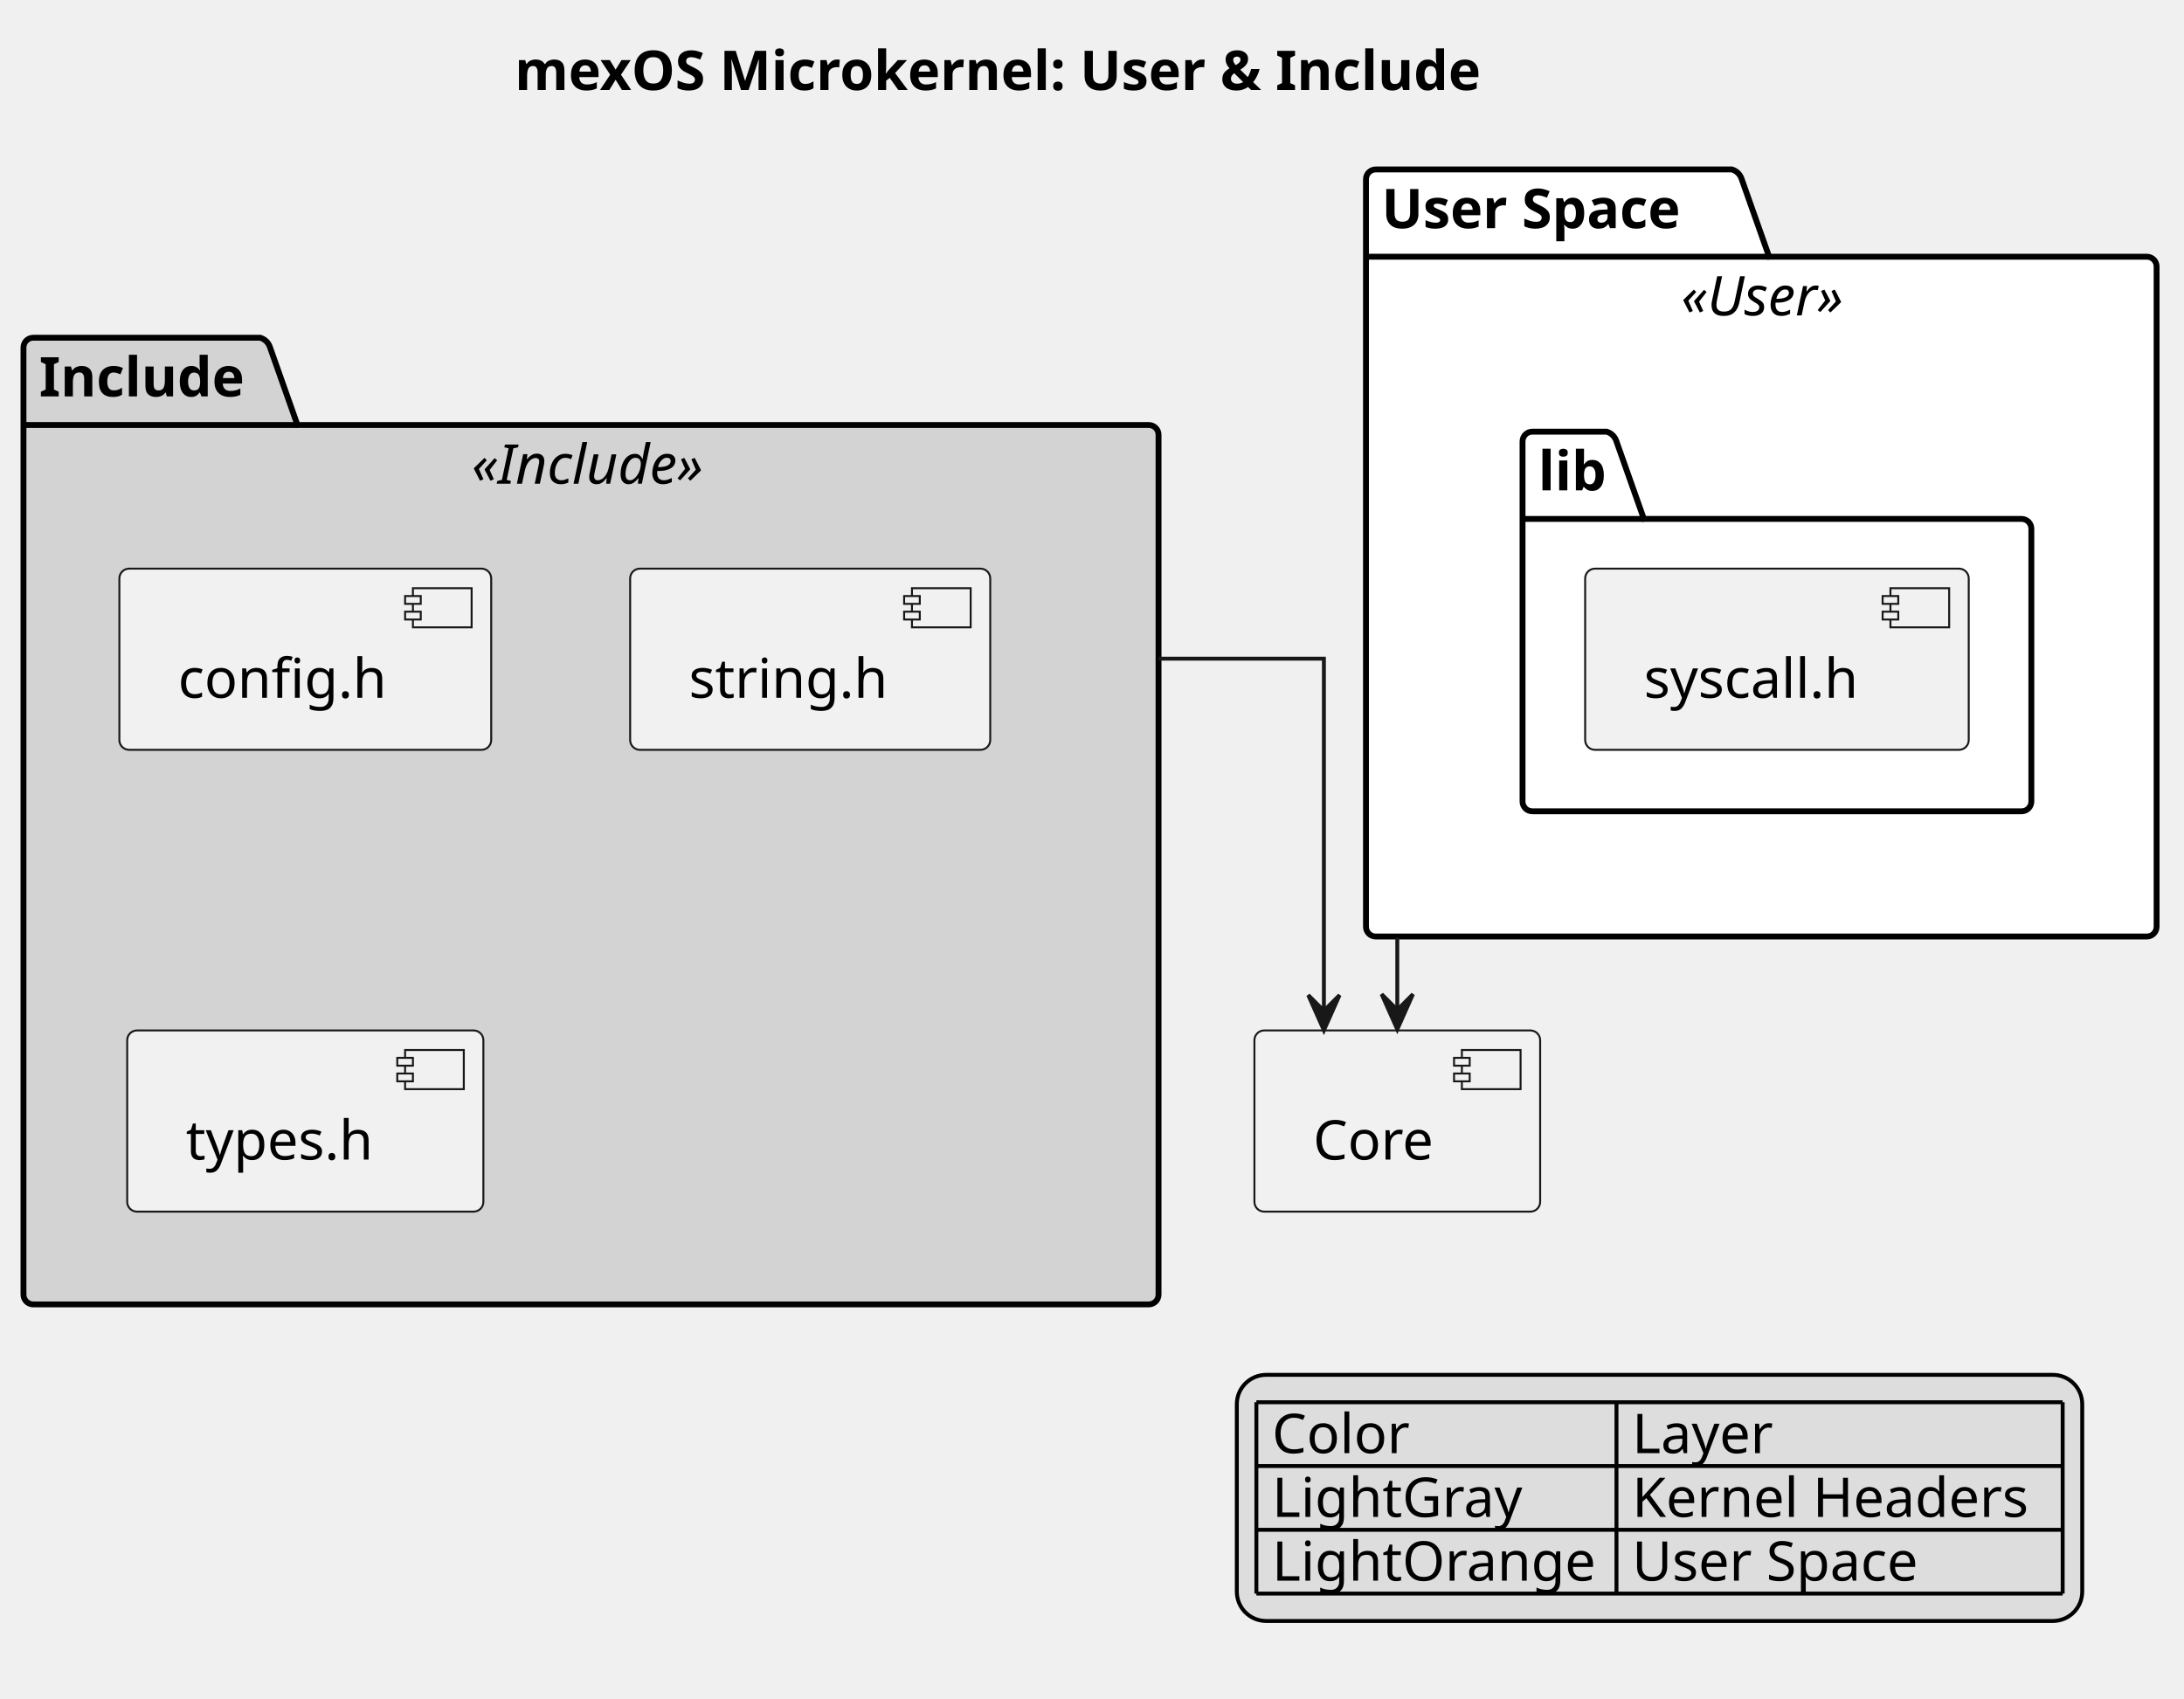
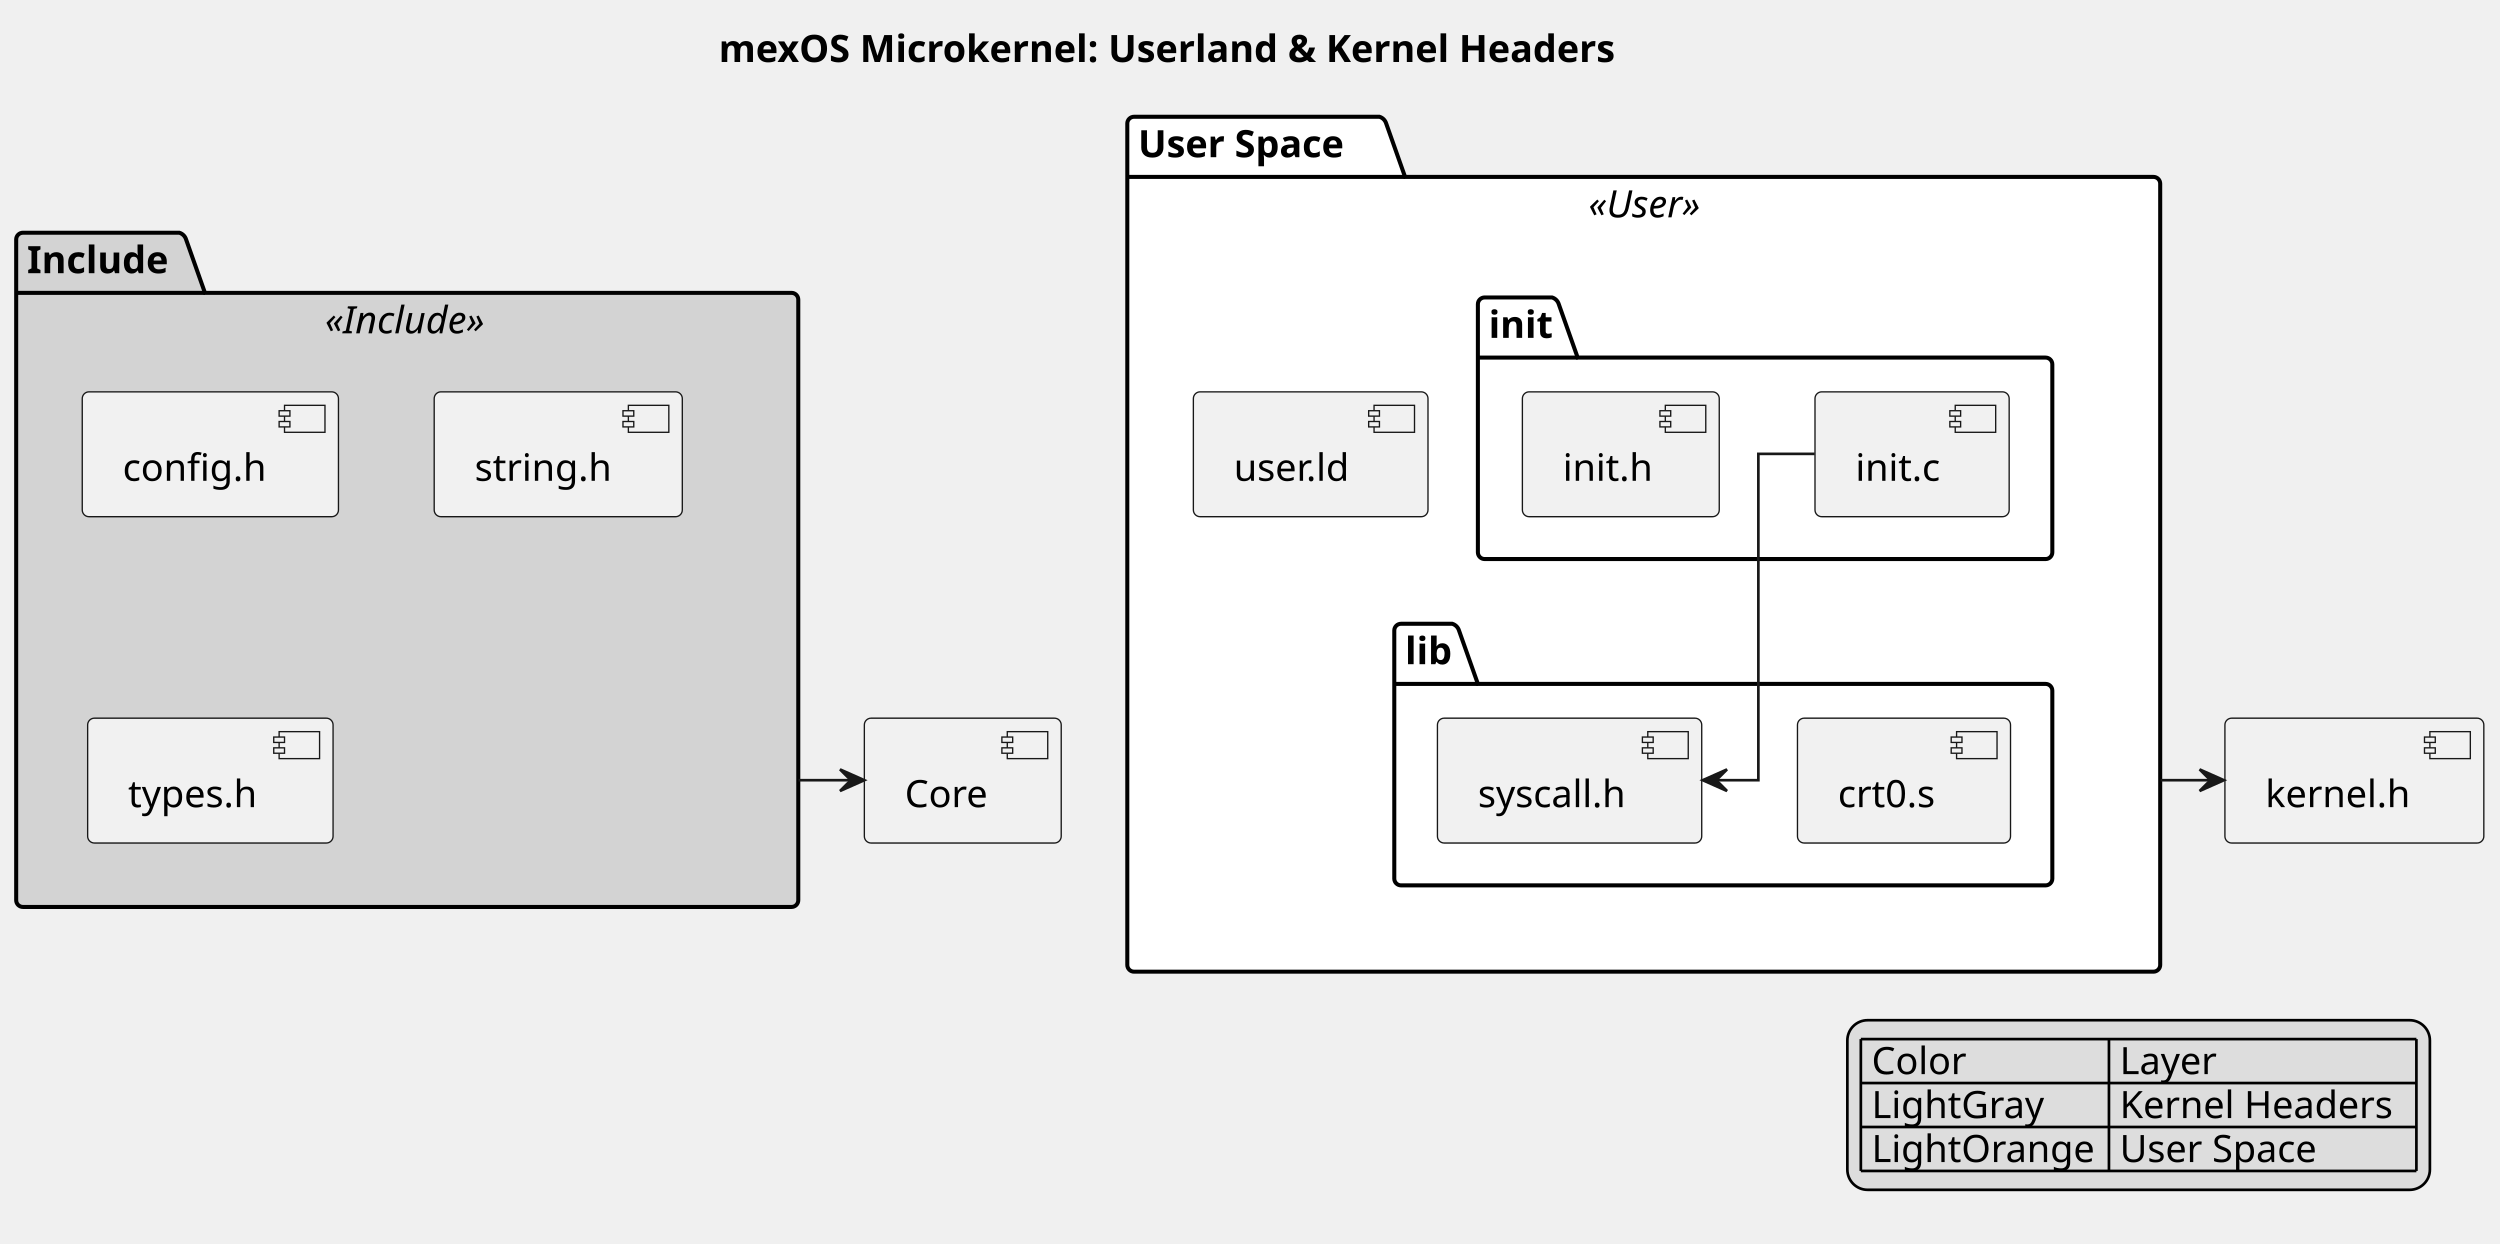
- <svg xmlns="http://www.w3.org/2000/svg" contentStyleType="text/css" height="434px" preserveAspectRatio="none" style="width:558px;height:434px;background:#FFFFFF;" version="1.1" viewBox="0 0 558 434" width="558px" zoomAndPan="magnify">
+ <svg xmlns="http://www.w3.org/2000/svg" contentStyleType="text/css" height="461px" preserveAspectRatio="none" style="width:927px;height:461px;background:#FFFFFF;" version="1.1" viewBox="0 0 927 461" width="927px" zoomAndPan="magnify">
  <defs />
  <g>
-     <text fill="#000000" font-family="sans-serif" font-size="14" font-weight="bold" lengthAdjust="spacing" textLength="281" x="131.5" y="22.995">mexOS Microkernel: User &amp; Include</text>
+     <text fill="#000000" font-family="sans-serif" font-size="14" font-weight="bold" lengthAdjust="spacing" textLength="380" x="266.5" y="22.995">mexOS Microkernel: Userland &amp; Kernel Headers</text>
    <g id="cluster_Include">
-       <path d="M8.5,86.297 L66.5,86.297 A3.75,3.75 0 0 1 69,88.797 L76,108.594 L293.5,108.594 A2.5,2.5 0 0 1 296,111.094 L296,330.797 A2.5,2.5 0 0 1 293.5,333.297 L8.5,333.297 A2.5,2.5 0 0 1 6,330.797 L6,88.797 A2.5,2.5 0 0 1 8.5,86.297 " fill="#D3D3D3" style="stroke:#000000;stroke-width:1.5;" />
+       <path d="M8.5,86.297 L66.5,86.297 A3.75,3.75 0 0 1 69,88.797 L76,108.594 L293.5,108.594 A2.5,2.5 0 0 1 296,111.094 L296,333.797 A2.5,2.5 0 0 1 293.5,336.297 L8.5,336.297 A2.5,2.5 0 0 1 6,333.797 L6,88.797 A2.5,2.5 0 0 1 8.5,86.297 " fill="#D3D3D3" style="stroke:#000000;stroke-width:1.5;" />
      <line style="stroke:#000000;stroke-width:1.5;" x1="6" x2="76" y1="108.594" y2="108.594" />
      <text fill="#000000" font-family="sans-serif" font-size="14" font-weight="bold" lengthAdjust="spacing" textLength="57" x="10" y="101.292">Include</text>
      <text fill="#000000" font-family="sans-serif" font-size="14" font-style="italic" lengthAdjust="spacing" textLength="69" x="120.5" y="123.589">«Include»</text>
    </g>
    <g id="cluster_User Space">
-       <path d="M351.5,43.297 L442.5,43.297 A3.75,3.75 0 0 1 445,45.797 L452,65.594 L548.5,65.594 A2.5,2.5 0 0 1 551,68.094 L551,236.797 A2.5,2.5 0 0 1 548.5,239.297 L351.5,239.297 A2.5,2.5 0 0 1 349,236.797 L349,45.797 A2.5,2.5 0 0 1 351.5,43.297 " fill="#FFFFFF" style="stroke:#000000;stroke-width:1.5;" />
-       <line style="stroke:#000000;stroke-width:1.5;" x1="349" x2="452" y1="65.594" y2="65.594" />
-       <text fill="#000000" font-family="sans-serif" font-size="14" font-weight="bold" lengthAdjust="spacing" textLength="90" x="353" y="58.292">User Space</text>
-       <text fill="#000000" font-family="sans-serif" font-size="14" font-style="italic" lengthAdjust="spacing" textLength="49" x="429.5" y="80.589">«User»</text>
+       <path d="M420.5,43.297 L511.5,43.297 A3.75,3.75 0 0 1 514,45.797 L521,65.594 L798.5,65.594 A2.5,2.5 0 0 1 801,68.094 L801,357.797 A2.5,2.5 0 0 1 798.5,360.297 L420.5,360.297 A2.5,2.5 0 0 1 418,357.797 L418,45.797 A2.5,2.5 0 0 1 420.5,43.297 " fill="#FFFFFF" style="stroke:#000000;stroke-width:1.5;" />
+       <line style="stroke:#000000;stroke-width:1.5;" x1="418" x2="521" y1="65.594" y2="65.594" />
+       <text fill="#000000" font-family="sans-serif" font-size="14" font-weight="bold" lengthAdjust="spacing" textLength="90" x="422" y="58.292">User Space</text>
+       <text fill="#000000" font-family="sans-serif" font-size="14" font-style="italic" lengthAdjust="spacing" textLength="49" x="589" y="80.589">«User»</text>
+     </g>
+     <g id="cluster_init">
+       <path d="M550.5,110.297 L575.5,110.297 A3.75,3.75 0 0 1 578,112.797 L585,132.594 L758.5,132.594 A2.5,2.5 0 0 1 761,135.094 L761,204.797 A2.5,2.5 0 0 1 758.5,207.297 L550.5,207.297 A2.5,2.5 0 0 1 548,204.797 L548,112.797 A2.5,2.5 0 0 1 550.5,110.297 " fill="none" style="stroke:#000000;stroke-width:1.5;" />
+       <line style="stroke:#000000;stroke-width:1.5;" x1="548" x2="585" y1="132.594" y2="132.594" />
+       <text fill="#000000" font-family="sans-serif" font-size="14" font-weight="bold" lengthAdjust="spacing" textLength="24" x="552" y="125.292">init</text>
    </g>
    <g id="cluster_lib">
-       <path d="M391.5,110.297 L410.5,110.297 A3.75,3.75 0 0 1 413,112.797 L420,132.594 L516.5,132.594 A2.5,2.5 0 0 1 519,135.094 L519,204.797 A2.5,2.5 0 0 1 516.5,207.297 L391.5,207.297 A2.5,2.5 0 0 1 389,204.797 L389,112.797 A2.5,2.5 0 0 1 391.5,110.297 " fill="none" style="stroke:#000000;stroke-width:1.5;" />
-       <line style="stroke:#000000;stroke-width:1.5;" x1="389" x2="420" y1="132.594" y2="132.594" />
-       <text fill="#000000" font-family="sans-serif" font-size="14" font-weight="bold" lengthAdjust="spacing" textLength="18" x="393" y="125.292">lib</text>
+       <path d="M519.5,231.297 L538.5,231.297 A3.75,3.75 0 0 1 541,233.797 L548,253.594 L758.5,253.594 A2.5,2.5 0 0 1 761,256.094 L761,325.797 A2.5,2.5 0 0 1 758.5,328.297 L519.5,328.297 A2.5,2.5 0 0 1 517,325.797 L517,233.797 A2.5,2.5 0 0 1 519.5,231.297 " fill="none" style="stroke:#000000;stroke-width:1.5;" />
+       <line style="stroke:#000000;stroke-width:1.5;" x1="517" x2="548" y1="253.594" y2="253.594" />
+       <text fill="#000000" font-family="sans-serif" font-size="14" font-weight="bold" lengthAdjust="spacing" textLength="18" x="521" y="246.292">lib</text>
    </g>
    <g id="elem_config.h">
      <rect fill="#F1F1F1" height="46.297" rx="2.5" ry="2.5" style="stroke:#181818;stroke-width:0.5;" width="95" x="30.5" y="145.297" />
      <rect fill="#F1F1F1" height="10" style="stroke:#181818;stroke-width:0.5;" width="15" x="105.5" y="150.297" />
      <rect fill="#F1F1F1" height="2" style="stroke:#181818;stroke-width:0.5;" width="4" x="103.5" y="152.297" />
      <rect fill="#F1F1F1" height="2" style="stroke:#181818;stroke-width:0.5;" width="4" x="103.5" y="156.297" />
      <text fill="#000000" font-family="sans-serif" font-size="14" lengthAdjust="spacing" textLength="55" x="45.5" y="178.292">config.h</text>
    </g>
    <g id="elem_string.h">
      <rect fill="#F1F1F1" height="46.297" rx="2.5" ry="2.5" style="stroke:#181818;stroke-width:0.5;" width="92" x="161" y="145.297" />
      <rect fill="#F1F1F1" height="10" style="stroke:#181818;stroke-width:0.5;" width="15" x="233" y="150.297" />
      <rect fill="#F1F1F1" height="2" style="stroke:#181818;stroke-width:0.5;" width="4" x="231" y="152.297" />
      <rect fill="#F1F1F1" height="2" style="stroke:#181818;stroke-width:0.5;" width="4" x="231" y="156.297" />
      <text fill="#000000" font-family="sans-serif" font-size="14" lengthAdjust="spacing" textLength="52" x="176" y="178.292">string.h</text>
    </g>
    <g id="elem_types.h">
-       <rect fill="#F1F1F1" height="46.297" rx="2.5" ry="2.5" style="stroke:#181818;stroke-width:0.5;" width="91" x="32.5" y="263.297" />
-       <rect fill="#F1F1F1" height="10" style="stroke:#181818;stroke-width:0.5;" width="15" x="103.5" y="268.297" />
-       <rect fill="#F1F1F1" height="2" style="stroke:#181818;stroke-width:0.5;" width="4" x="101.5" y="270.297" />
-       <rect fill="#F1F1F1" height="2" style="stroke:#181818;stroke-width:0.5;" width="4" x="101.5" y="274.297" />
-       <text fill="#000000" font-family="sans-serif" font-size="14" lengthAdjust="spacing" textLength="51" x="47.5" y="296.292">types.h</text>
+       <rect fill="#F1F1F1" height="46.297" rx="2.5" ry="2.5" style="stroke:#181818;stroke-width:0.5;" width="91" x="32.5" y="266.297" />
+       <rect fill="#F1F1F1" height="10" style="stroke:#181818;stroke-width:0.5;" width="15" x="103.5" y="271.297" />
+       <rect fill="#F1F1F1" height="2" style="stroke:#181818;stroke-width:0.5;" width="4" x="101.5" y="273.297" />
+       <rect fill="#F1F1F1" height="2" style="stroke:#181818;stroke-width:0.5;" width="4" x="101.5" y="277.297" />
+       <text fill="#000000" font-family="sans-serif" font-size="14" lengthAdjust="spacing" textLength="51" x="47.5" y="299.292">types.h</text>
+     </g>
+     <g id="elem_user.ld">
+       <rect fill="#F1F1F1" height="46.297" rx="2.5" ry="2.5" style="stroke:#181818;stroke-width:0.5;" width="87" x="442.5" y="145.297" />
+       <rect fill="#F1F1F1" height="10" style="stroke:#181818;stroke-width:0.5;" width="15" x="509.5" y="150.297" />
+       <rect fill="#F1F1F1" height="2" style="stroke:#181818;stroke-width:0.5;" width="4" x="507.5" y="152.297" />
+       <rect fill="#F1F1F1" height="2" style="stroke:#181818;stroke-width:0.5;" width="4" x="507.5" y="156.297" />
+       <text fill="#000000" font-family="sans-serif" font-size="14" lengthAdjust="spacing" textLength="47" x="457.5" y="178.292">user.ld</text>
+     </g>
+     <g id="elem_init.c">
+       <rect fill="#F1F1F1" height="46.297" rx="2.5" ry="2.5" style="stroke:#181818;stroke-width:0.5;" width="72" x="673" y="145.297" />
+       <rect fill="#F1F1F1" height="10" style="stroke:#181818;stroke-width:0.5;" width="15" x="725" y="150.297" />
+       <rect fill="#F1F1F1" height="2" style="stroke:#181818;stroke-width:0.5;" width="4" x="723" y="152.297" />
+       <rect fill="#F1F1F1" height="2" style="stroke:#181818;stroke-width:0.5;" width="4" x="723" y="156.297" />
+       <text fill="#000000" font-family="sans-serif" font-size="14" lengthAdjust="spacing" textLength="32" x="688" y="178.292">init.c</text>
+     </g>
+     <g id="elem_init.h">
+       <rect fill="#F1F1F1" height="46.297" rx="2.5" ry="2.5" style="stroke:#181818;stroke-width:0.5;" width="73" x="564.5" y="145.297" />
+       <rect fill="#F1F1F1" height="10" style="stroke:#181818;stroke-width:0.5;" width="15" x="617.5" y="150.297" />
+       <rect fill="#F1F1F1" height="2" style="stroke:#181818;stroke-width:0.5;" width="4" x="615.5" y="152.297" />
+       <rect fill="#F1F1F1" height="2" style="stroke:#181818;stroke-width:0.5;" width="4" x="615.5" y="156.297" />
+       <text fill="#000000" font-family="sans-serif" font-size="14" lengthAdjust="spacing" textLength="33" x="579.5" y="178.292">init.h</text>
+     </g>
+     <g id="elem_crt0.s">
+       <rect fill="#F1F1F1" height="46.297" rx="2.5" ry="2.5" style="stroke:#181818;stroke-width:0.5;" width="79" x="666.5" y="266.297" />
+       <rect fill="#F1F1F1" height="10" style="stroke:#181818;stroke-width:0.5;" width="15" x="725.5" y="271.297" />
+       <rect fill="#F1F1F1" height="2" style="stroke:#181818;stroke-width:0.5;" width="4" x="723.5" y="273.297" />
+       <rect fill="#F1F1F1" height="2" style="stroke:#181818;stroke-width:0.5;" width="4" x="723.5" y="277.297" />
+       <text fill="#000000" font-family="sans-serif" font-size="14" lengthAdjust="spacing" textLength="39" x="681.5" y="299.292">crt0.s</text>
    </g>
    <g id="elem_syscall.h">
-       <rect fill="#F1F1F1" height="46.297" rx="2.5" ry="2.5" style="stroke:#181818;stroke-width:0.5;" width="98" x="405" y="145.297" />
-       <rect fill="#F1F1F1" height="10" style="stroke:#181818;stroke-width:0.5;" width="15" x="483" y="150.297" />
-       <rect fill="#F1F1F1" height="2" style="stroke:#181818;stroke-width:0.5;" width="4" x="481" y="152.297" />
-       <rect fill="#F1F1F1" height="2" style="stroke:#181818;stroke-width:0.5;" width="4" x="481" y="156.297" />
-       <text fill="#000000" font-family="sans-serif" font-size="14" lengthAdjust="spacing" textLength="58" x="420" y="178.292">syscall.h</text>
+       <rect fill="#F1F1F1" height="46.297" rx="2.5" ry="2.5" style="stroke:#181818;stroke-width:0.5;" width="98" x="533" y="266.297" />
+       <rect fill="#F1F1F1" height="10" style="stroke:#181818;stroke-width:0.5;" width="15" x="611" y="271.297" />
+       <rect fill="#F1F1F1" height="2" style="stroke:#181818;stroke-width:0.5;" width="4" x="609" y="273.297" />
+       <rect fill="#F1F1F1" height="2" style="stroke:#181818;stroke-width:0.5;" width="4" x="609" y="277.297" />
+       <text fill="#000000" font-family="sans-serif" font-size="14" lengthAdjust="spacing" textLength="58" x="548" y="299.292">syscall.h</text>
+     </g>
+     <g id="elem_kernel.h">
+       <rect fill="#F1F1F1" height="46.297" rx="2.5" ry="2.5" style="stroke:#181818;stroke-width:0.5;" width="96" x="825" y="266.297" />
+       <rect fill="#F1F1F1" height="10" style="stroke:#181818;stroke-width:0.5;" width="15" x="901" y="271.297" />
+       <rect fill="#F1F1F1" height="2" style="stroke:#181818;stroke-width:0.5;" width="4" x="899" y="273.297" />
+       <rect fill="#F1F1F1" height="2" style="stroke:#181818;stroke-width:0.5;" width="4" x="899" y="277.297" />
+       <text fill="#000000" font-family="sans-serif" font-size="14" lengthAdjust="spacing" textLength="56" x="840" y="299.292">kernel.h</text>
    </g>
    <g id="elem_Core">
-       <rect fill="#F1F1F1" height="46.297" rx="2.5" ry="2.5" style="stroke:#181818;stroke-width:0.5;" width="73" x="320.5" y="263.297" />
-       <rect fill="#F1F1F1" height="10" style="stroke:#181818;stroke-width:0.5;" width="15" x="373.5" y="268.297" />
-       <rect fill="#F1F1F1" height="2" style="stroke:#181818;stroke-width:0.5;" width="4" x="371.5" y="270.297" />
-       <rect fill="#F1F1F1" height="2" style="stroke:#181818;stroke-width:0.5;" width="4" x="371.5" y="274.297" />
-       <text fill="#000000" font-family="sans-serif" font-size="14" lengthAdjust="spacing" textLength="33" x="335.5" y="296.292">Core</text>
+       <rect fill="#F1F1F1" height="46.297" rx="2.5" ry="2.5" style="stroke:#181818;stroke-width:0.5;" width="73" x="320.5" y="266.297" />
+       <rect fill="#F1F1F1" height="10" style="stroke:#181818;stroke-width:0.5;" width="15" x="373.5" y="271.297" />
+       <rect fill="#F1F1F1" height="2" style="stroke:#181818;stroke-width:0.5;" width="4" x="371.5" y="273.297" />
+       <rect fill="#F1F1F1" height="2" style="stroke:#181818;stroke-width:0.5;" width="4" x="371.5" y="277.297" />
+       <text fill="#000000" font-family="sans-serif" font-size="14" lengthAdjust="spacing" textLength="33" x="335.5" y="299.292">Core</text>
+     </g>
+     <g id="link_init.c_syscall.h">
+       <path d="M672.9,168.297 C661.59,168.297 652,168.297 652,168.297 C652,168.297 652,289.297 652,289.297 C652,289.297 636.38,289.297 636.38,289.297 " fill="none" id="init.c-to-syscall.h" style="stroke:#181818;stroke-width:1.0;" />
+       <polygon fill="#181818" points="631.38,289.297,640.38,293.297,636.38,289.297,640.38,285.297,631.38,289.297" style="stroke:#181818;stroke-width:1.0;" />
+     </g>
+     <g id="link_User Space_kernel.h">
+       <path d="M801.131,289.297 C801.228,289.297 801.325,289.297 801.423,289.297 C802.982,289.297 804.646,289.297 806.31,289.297 C812.965,289.297 819.62,289.297 819.62,289.297 " fill="none" id="User Space-to-kernel.h" style="stroke:#181818;stroke-width:1.0;" />
+       <polygon fill="#181818" points="824.62,289.297,815.62,285.297,819.62,289.297,815.62,293.297,824.62,289.297" style="stroke:#181818;stroke-width:1.0;" />
    </g>
    <g id="link_Include_Core">
-       <path d="M296.014,168.297 C296.292,168.297 296.575,168.297 296.864,168.297 C297.441,168.297 298.038,168.297 298.653,168.297 C303.57,168.297 309.609,168.297 315.475,168.297 C327.207,168.297 338.25,168.297 338.25,168.297 C338.25,168.297 338.25,258.267 338.25,258.267 " fill="none" id="Include-to-Core" style="stroke:#181818;stroke-width:1.0;" />
-       <polygon fill="#181818" points="338.25,263.267,342.25,254.267,338.25,258.267,334.25,254.267,338.25,263.267" style="stroke:#181818;stroke-width:1.0;" />
+       <path d="M296.096,289.297 C296.294,289.297 296.494,289.297 296.695,289.297 C298.305,289.297 300.022,289.297 301.74,289.297 C308.61,289.297 315.48,289.297 315.48,289.297 " fill="none" id="Include-to-Core" style="stroke:#181818;stroke-width:1.0;" />
+       <polygon fill="#181818" points="320.48,289.297,311.48,285.297,315.48,289.297,311.48,293.297,320.48,289.297" style="stroke:#181818;stroke-width:1.0;" />
    </g>
-     <g id="link_User Space_Core">
-       <path d="M357,239.598 C357,239.742 357,239.886 357,240.028 C357,240.314 357,240.598 357,240.879 C357,242.003 357,243.089 357,244.132 C357,252.475 357,258.037 357,258.037 " fill="none" id="User Space-to-Core" style="stroke:#181818;stroke-width:1.0;" />
-       <polygon fill="#181818" points="357,263.037,361,254.037,357,258.037,353,254.037,357,263.037" style="stroke:#181818;stroke-width:1.0;" />
-     </g>
-     <rect fill="#DDDDDD" height="62.891" id="_legend" rx="7.5" ry="7.5" style="stroke:#000000;stroke-width:1.0;" width="216" x="316" y="351.297" />
-     <text fill="#000000" font-family="sans-serif" font-size="14" lengthAdjust="spacing" textLength="36" x="325" y="371.292">Color</text>
-     <text fill="#000000" font-family="sans-serif" font-size="14" lengthAdjust="spacing" textLength="36" x="417" y="371.292">Layer</text>
-     <text fill="#000000" font-family="sans-serif" font-size="14" lengthAdjust="spacing" textLength="64" x="325" y="387.589">LightGray</text>
-     <text fill="#000000" font-family="sans-serif" font-size="14" lengthAdjust="spacing" textLength="106" x="417" y="387.589">Kernel Headers</text>
-     <text fill="#000000" font-family="sans-serif" font-size="14" lengthAdjust="spacing" textLength="84" x="325" y="403.886">LightOrange</text>
-     <text fill="#000000" font-family="sans-serif" font-size="14" lengthAdjust="spacing" textLength="79" x="417" y="403.886">User Space</text>
-     <line style="stroke:#000000;stroke-width:1.0;" x1="321" x2="527" y1="358.297" y2="358.297" />
-     <line style="stroke:#000000;stroke-width:1.0;" x1="321" x2="527" y1="374.594" y2="374.594" />
-     <line style="stroke:#000000;stroke-width:1.0;" x1="321" x2="527" y1="390.891" y2="390.891" />
-     <line style="stroke:#000000;stroke-width:1.0;" x1="321" x2="527" y1="407.188" y2="407.188" />
-     <line style="stroke:#000000;stroke-width:1.0;" x1="321" x2="321" y1="358.297" y2="407.188" />
-     <line style="stroke:#000000;stroke-width:1.0;" x1="413" x2="413" y1="358.297" y2="407.188" />
-     <line style="stroke:#000000;stroke-width:1.0;" x1="527" x2="527" y1="358.297" y2="407.188" />
+     <rect fill="#DDDDDD" height="62.891" id="_legend" rx="7.5" ry="7.5" style="stroke:#000000;stroke-width:1.0;" width="216" x="685" y="378.297" />
+     <text fill="#000000" font-family="sans-serif" font-size="14" lengthAdjust="spacing" textLength="36" x="694" y="398.292">Color</text>
+     <text fill="#000000" font-family="sans-serif" font-size="14" lengthAdjust="spacing" textLength="36" x="786" y="398.292">Layer</text>
+     <text fill="#000000" font-family="sans-serif" font-size="14" lengthAdjust="spacing" textLength="64" x="694" y="414.589">LightGray</text>
+     <text fill="#000000" font-family="sans-serif" font-size="14" lengthAdjust="spacing" textLength="106" x="786" y="414.589">Kernel Headers</text>
+     <text fill="#000000" font-family="sans-serif" font-size="14" lengthAdjust="spacing" textLength="84" x="694" y="430.886">LightOrange</text>
+     <text fill="#000000" font-family="sans-serif" font-size="14" lengthAdjust="spacing" textLength="79" x="786" y="430.886">User Space</text>
+     <line style="stroke:#000000;stroke-width:1.0;" x1="690" x2="896" y1="385.297" y2="385.297" />
+     <line style="stroke:#000000;stroke-width:1.0;" x1="690" x2="896" y1="401.594" y2="401.594" />
+     <line style="stroke:#000000;stroke-width:1.0;" x1="690" x2="896" y1="417.891" y2="417.891" />
+     <line style="stroke:#000000;stroke-width:1.0;" x1="690" x2="896" y1="434.188" y2="434.188" />
+     <line style="stroke:#000000;stroke-width:1.0;" x1="690" x2="690" y1="385.297" y2="434.188" />
+     <line style="stroke:#000000;stroke-width:1.0;" x1="782" x2="782" y1="385.297" y2="434.188" />
+     <line style="stroke:#000000;stroke-width:1.0;" x1="896" x2="896" y1="385.297" y2="434.188" />
  </g>
</svg>
